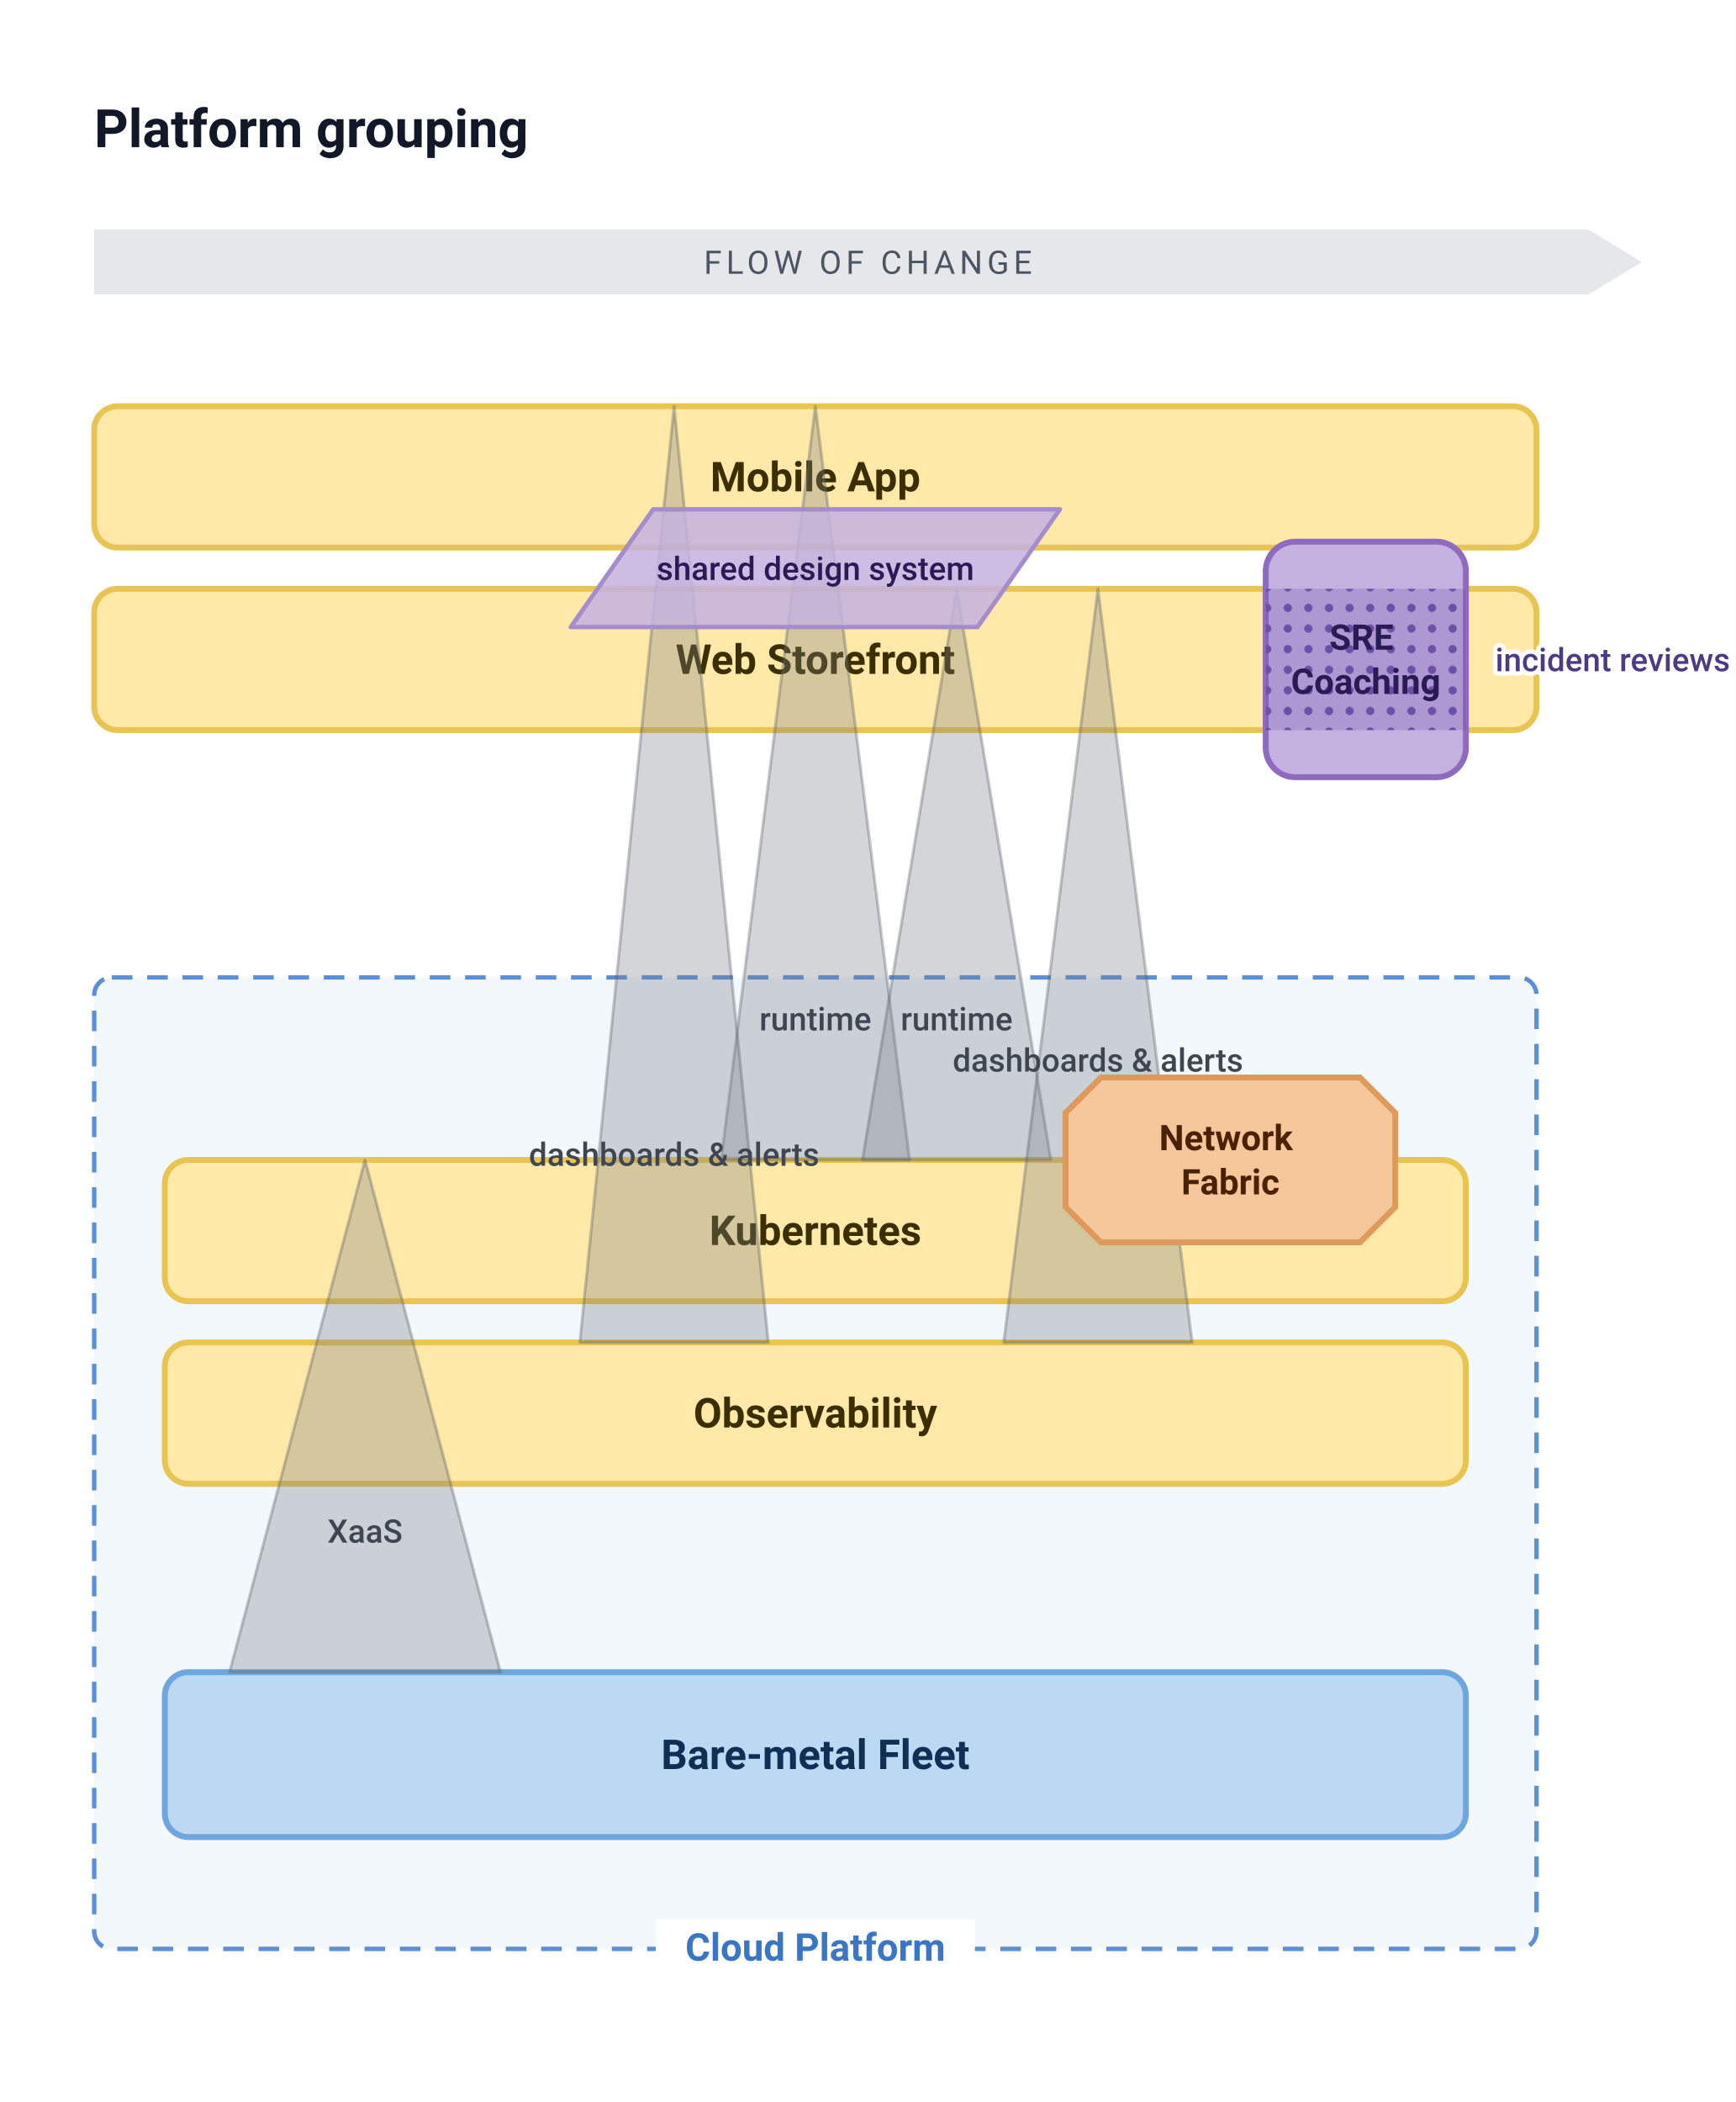
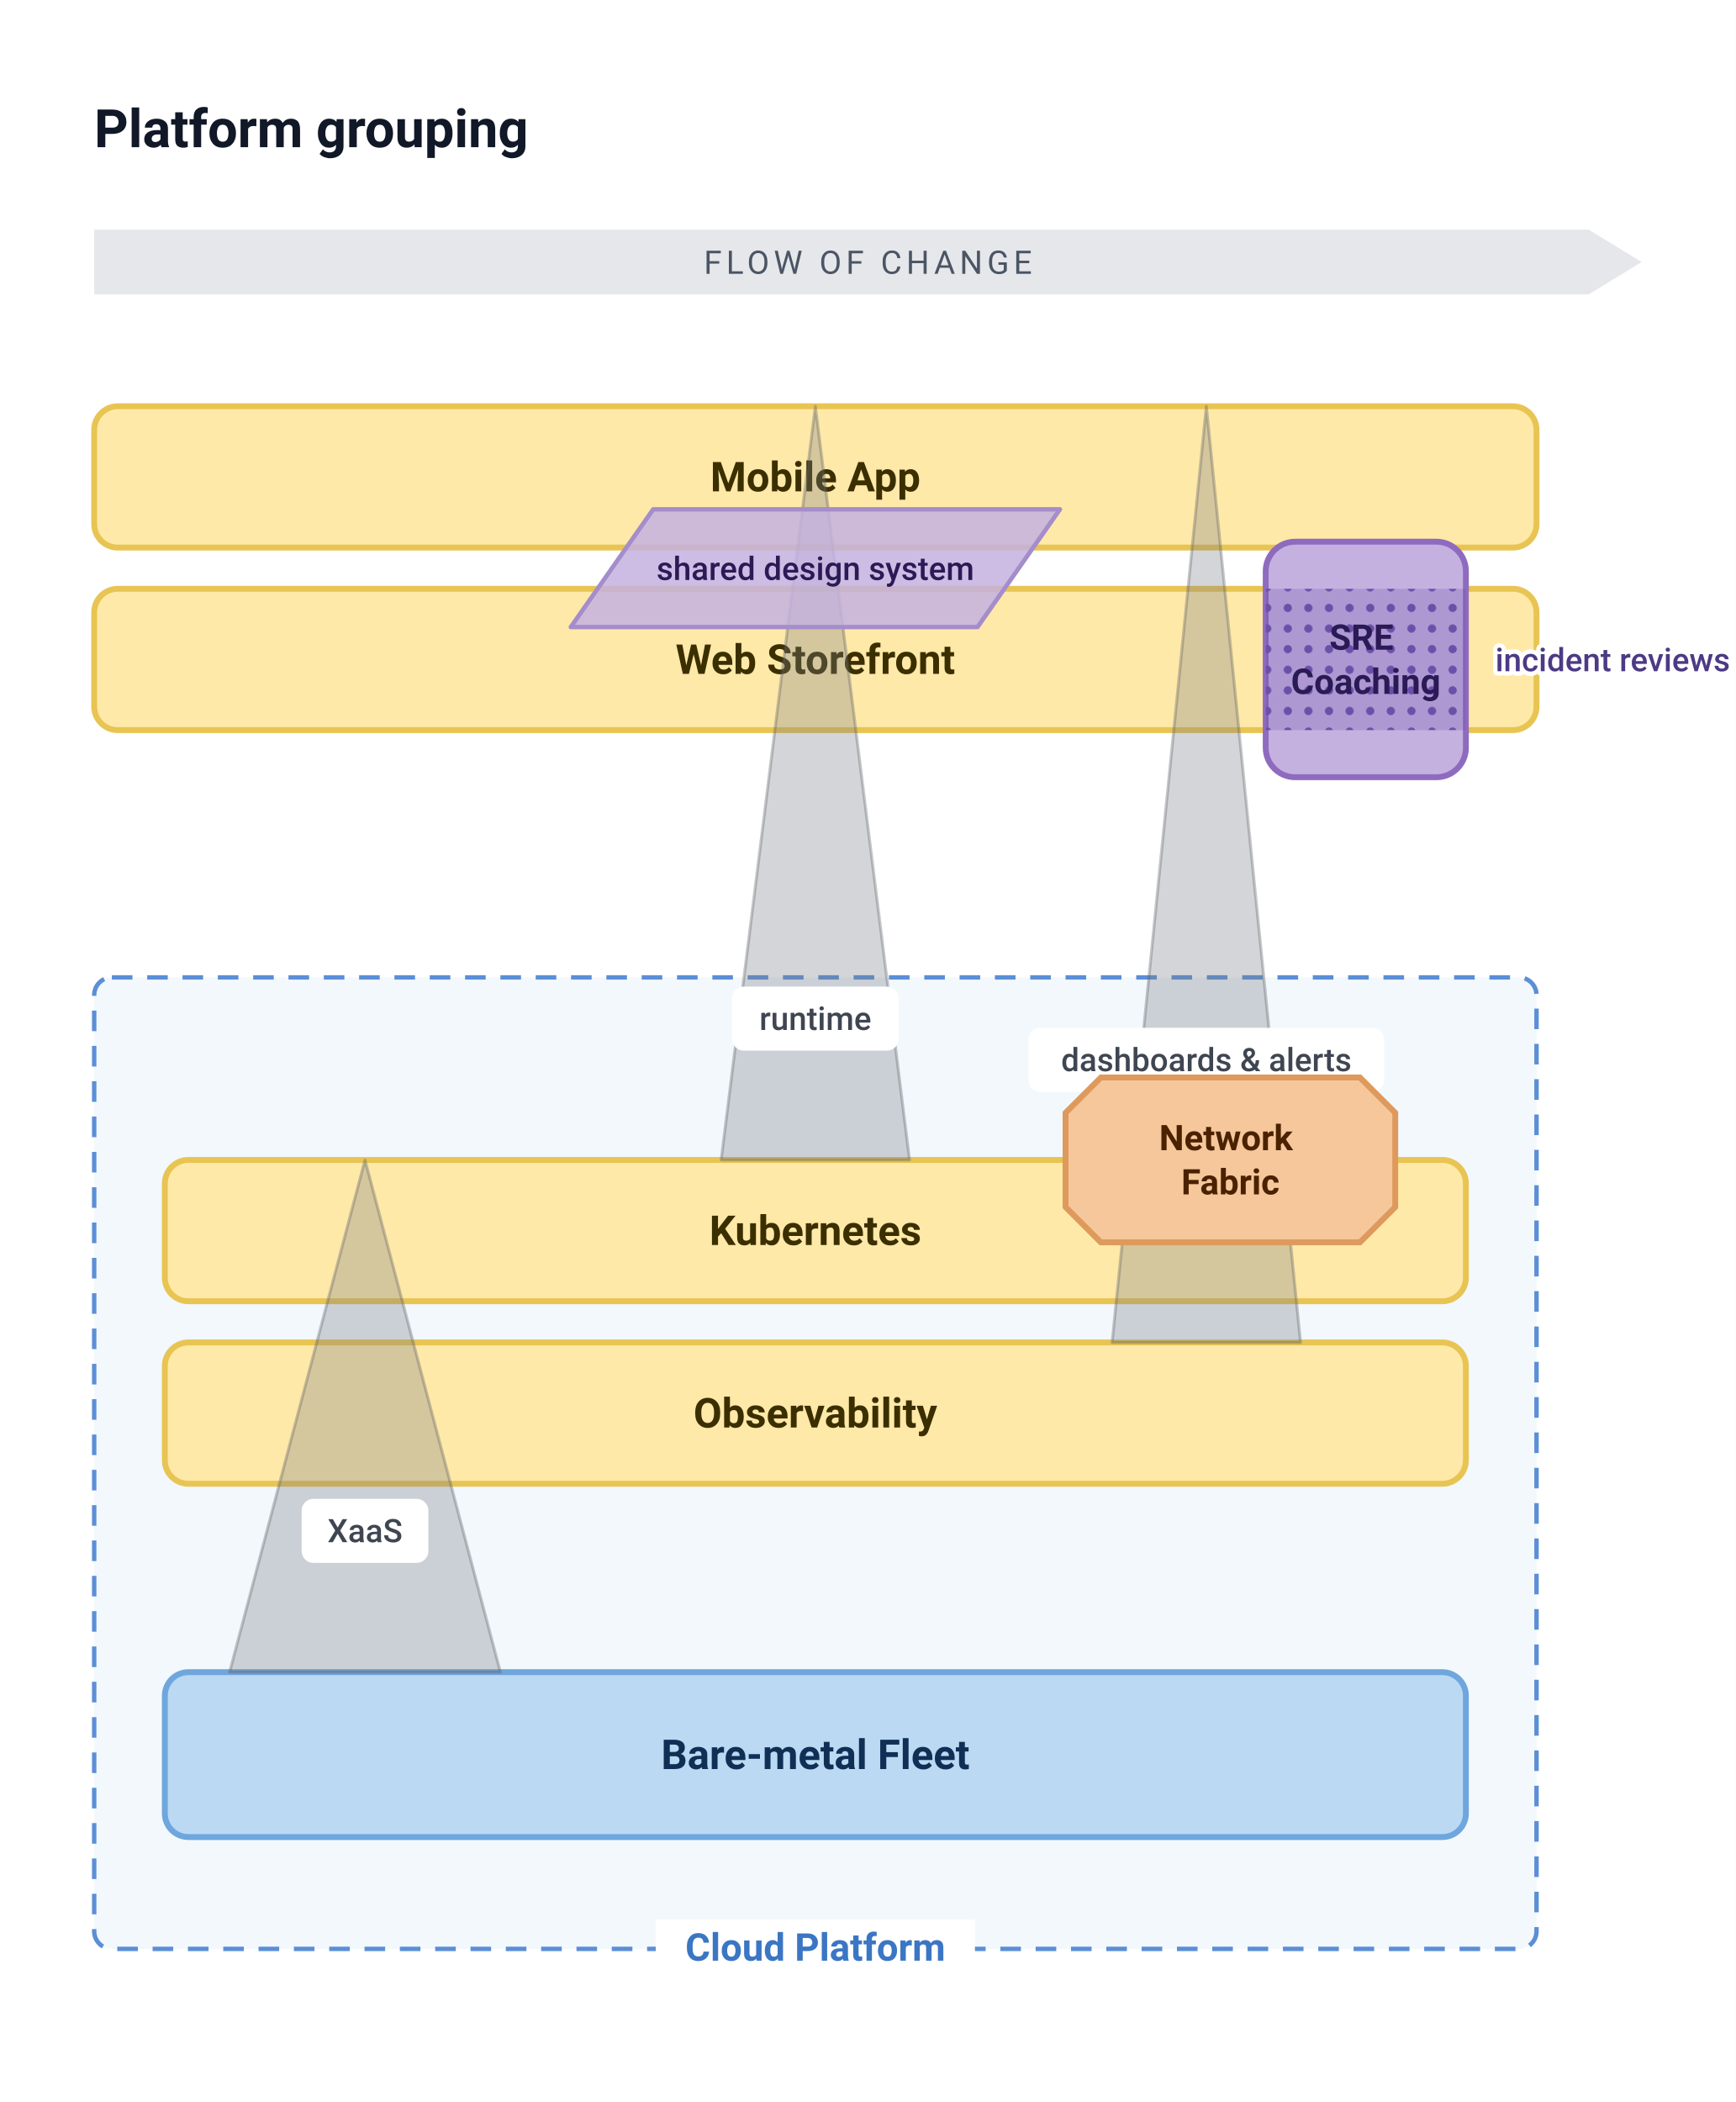
<svg xmlns="http://www.w3.org/2000/svg" width="589.725" height="714" viewBox="0 0 589.73 714" font-family="system-ui, -apple-system, &quot;Segoe UI&quot;, Roboto, Helvetica, Arial, sans-serif" role="img" aria-label="Platform grouping" data-teamtopo="0.1.0">
  <defs>
    <pattern id="tt-dots" patternUnits="userSpaceOnUse" width="7" height="7">
      <rect width="7" height="7" fill="rgba(107,79,168,0.25)" />
      <circle cx="3.5" cy="3.5" r="1.4" fill="#6B4FA8" />
    </pattern>
  </defs>
  <rect width="589.725" height="714" fill="#ffffff" class="tt-bg" />
  <text x="32" y="50" font-size="18" font-weight="700" fill="#111827">Platform grouping</text>
  <g class="tt-flow">
    <path d="M32,78 H539.73 L557.73,89 L539.73,100 H32 Z" fill="#e5e7eb" />
    <text x="294.863" y="93" text-anchor="middle" font-size="11" letter-spacing="1.5" fill="#4b5563">FLOW OF CHANGE</text>
  </g>
  <g class="tt-frames">
    <g class="tt-frame tt-platform" data-id="cloud">
      <rect x="32" y="332" width="490" height="330" rx="6" fill="rgba(187,217,243,0.18)" stroke="#5B8FD6" stroke-width="1.5" stroke-dasharray="7 5" />
      <rect x="222.785" y="652" width="108.43" height="20" fill="#ffffff" />
      <text x="277" y="666" text-anchor="middle" font-size="13" font-weight="600" fill="#3b76c4">Cloud Platform</text>
    </g>
  </g>
  <g class="tt-lanes">
    <g class="tt-node tt-platform" data-id="bare">
      <rect x="56" y="568" width="442" height="56" rx="8" fill="#BBD9F3" stroke="#6FA6DD" stroke-width="2" />
      <text x="277" y="600.9" text-anchor="middle" font-size="14" fill="#0f2f55" font-weight="600">
        <tspan x="277" dy="0">Bare-metal Fleet</tspan>
      </text>
    </g>
    <g class="tt-node tt-stream" data-id="mobile">
      <rect x="32" y="138" width="490" height="48" rx="8" fill="#FFE9A8" stroke="#E8C453" stroke-width="2" />
      <text x="277" y="166.9" text-anchor="middle" font-size="14" fill="#3b2f00" font-weight="600">
        <tspan x="277" dy="0">Mobile App</tspan>
      </text>
    </g>
    <g class="tt-node tt-stream" data-id="web">
      <rect x="32" y="200" width="490" height="48" rx="8" fill="#FFE9A8" stroke="#E8C453" stroke-width="2" />
      <text x="277" y="228.9" text-anchor="middle" font-size="14" fill="#3b2f00" font-weight="600">
        <tspan x="277" dy="0">Web Storefront</tspan>
      </text>
    </g>
    <g class="tt-node tt-stream" data-id="k8s">
      <rect x="56" y="394" width="442" height="48" rx="8" fill="#FFE9A8" stroke="#E8C453" stroke-width="2" />
      <text x="277" y="422.9" text-anchor="middle" font-size="14" fill="#3b2f00" font-weight="600">
        <tspan x="277" dy="0">Kubernetes</tspan>
      </text>
    </g>
    <g class="tt-node tt-stream" data-id="obs">
      <rect x="56" y="456" width="442" height="48" rx="8" fill="#FFE9A8" stroke="#E8C453" stroke-width="2" />
      <text x="277" y="484.9" text-anchor="middle" font-size="14" fill="#3b2f00" font-weight="600">
        <tspan x="277" dy="0">Observability</tspan>
      </text>
    </g>
  </g>
  <g class="tt-xaas">
    <g class="tt-edge tt-xaas">
      <polygon points="170,568 78,568 124,394" fill="rgba(120,124,132,0.32)" stroke="rgba(90,94,102,0.35)" stroke-width="1" stroke-linejoin="round" />
-       <text x="124" y="524" text-anchor="middle" font-size="11" font-weight="500" fill="#3f4652" stroke="none" stroke-width="3" paint-order="stroke" stroke-linejoin="round">XaaS</text>
+       <g class="tt-edge-label">
+         <rect x="102.47" y="509.125" width="43.06" height="21.75" rx="4" fill="#ffffff" />
+         <text x="124" y="523.85" text-anchor="middle" font-size="11" font-weight="500" fill="#3f4652">
+           <tspan x="124" dy="0">XaaS</tspan>
+         </text>
+       </g>
    </g>
    <g class="tt-edge tt-xaas">
      <polygon points="309,394 245,394 277,138" fill="rgba(120,124,132,0.32)" stroke="rgba(90,94,102,0.35)" stroke-width="1" stroke-linejoin="round" />
-       <text x="277" y="350" text-anchor="middle" font-size="11" font-weight="500" fill="#3f4652" stroke="none" stroke-width="3" paint-order="stroke" stroke-linejoin="round">runtime</text>
+       <g class="tt-edge-label">
+         <rect x="248.705" y="335.125" width="56.59" height="21.75" rx="4" fill="#ffffff" />
+         <text x="277" y="349.85" text-anchor="middle" font-size="11" font-weight="500" fill="#3f4652">
+           <tspan x="277" dy="0">runtime</tspan>
+         </text>
+       </g>
    </g>
    <g class="tt-edge tt-xaas">
-       <polygon points="357,394 293,394 325,200" fill="rgba(120,124,132,0.32)" stroke="rgba(90,94,102,0.35)" stroke-width="1" stroke-linejoin="round" />
-       <text x="325" y="350" text-anchor="middle" font-size="11" font-weight="500" fill="#3f4652" stroke="none" stroke-width="3" paint-order="stroke" stroke-linejoin="round">runtime</text>
-     </g>
-     <g class="tt-edge tt-xaas">
-       <polygon points="261,456 197,456 229,138" fill="rgba(120,124,132,0.32)" stroke="rgba(90,94,102,0.35)" stroke-width="1" stroke-linejoin="round" />
-       <text x="229" y="396" text-anchor="middle" font-size="11" font-weight="500" fill="#3f4652" stroke="none" stroke-width="3" paint-order="stroke" stroke-linejoin="round">dashboards &amp; alerts</text>
-     </g>
-     <g class="tt-edge tt-xaas">
-       <polygon points="405,456 341,456 373,200" fill="rgba(120,124,132,0.32)" stroke="rgba(90,94,102,0.35)" stroke-width="1" stroke-linejoin="round" />
-       <text x="373" y="364" text-anchor="middle" font-size="11" font-weight="500" fill="#3f4652" stroke="none" stroke-width="3" paint-order="stroke" stroke-linejoin="round">dashboards &amp; alerts</text>
+       <polygon points="441.83,456 377.83,456 409.83,138" fill="rgba(120,124,132,0.32)" stroke="rgba(90,94,102,0.35)" stroke-width="1" stroke-linejoin="round" />
+       <g class="tt-edge-label">
+         <rect x="349.415" y="349.125" width="120.83" height="21.75" rx="4" fill="#ffffff" />
+         <text x="409.83" y="363.85" text-anchor="middle" font-size="11" font-weight="500" fill="#3f4652">
+           <tspan x="409.83" dy="0">dashboards &amp; alerts</tspan>
+         </text>
+       </g>
    </g>
  </g>
  <g class="tt-overlays">
    <g class="tt-node tt-subsystem" data-id="net">
      <path d="M374,366 H462 L474,378 V410 L462,422 H374 L362,410 V378 Z" fill="#F6C79B" stroke="#DE9A5C" stroke-width="2" />
      <text x="418" y="390.7" text-anchor="middle" font-size="12" fill="#4a2200" font-weight="600">
        <tspan x="418" dy="0">Network</tspan>
        <tspan x="418" dy="15">Fabric</tspan>
      </text>
    </g>
    <g class="tt-node tt-enabling" data-id="sre">
      <rect x="430" y="184" width="68" height="80" rx="10" fill="#C4B1E0" stroke="#8E6BBF" stroke-width="2" />
    </g>
  </g>
  <g class="tt-facilitating">
    <g class="tt-edge tt-facilitating">
      <rect x="430" y="200" width="68" height="48" fill="url(#tt-dots)" />
      <text x="508" y="228" text-anchor="start" font-size="11" font-weight="500" fill="#4c3a85" stroke="#ffffff" stroke-width="3" paint-order="stroke" stroke-linejoin="round">incident reviews</text>
    </g>
  </g>
  <g class="tt-overlay-labels">
    <g class="tt-node tt-enabling" data-id="sre">
      <text x="464" y="220.7" text-anchor="middle" font-size="12" fill="#2a1a55" font-weight="600">
        <tspan x="464" dy="0">SRE</tspan>
        <tspan x="464" dy="15">Coaching</tspan>
      </text>
    </g>
  </g>
  <g class="tt-collaboration">
    <g class="tt-edge tt-collaboration">
      <polygon points="221.91,173 360.09,173 332.09,213 193.91,213" fill="rgba(196,177,224,0.85)" stroke="#A58DCB" stroke-width="1.5" stroke-linejoin="round" />
      <text x="277" y="197" text-anchor="middle" font-size="11" font-weight="500" fill="#2a1a55" stroke="none" stroke-width="3" paint-order="stroke" stroke-linejoin="round">shared design system</text>
    </g>
  </g>
</svg>
